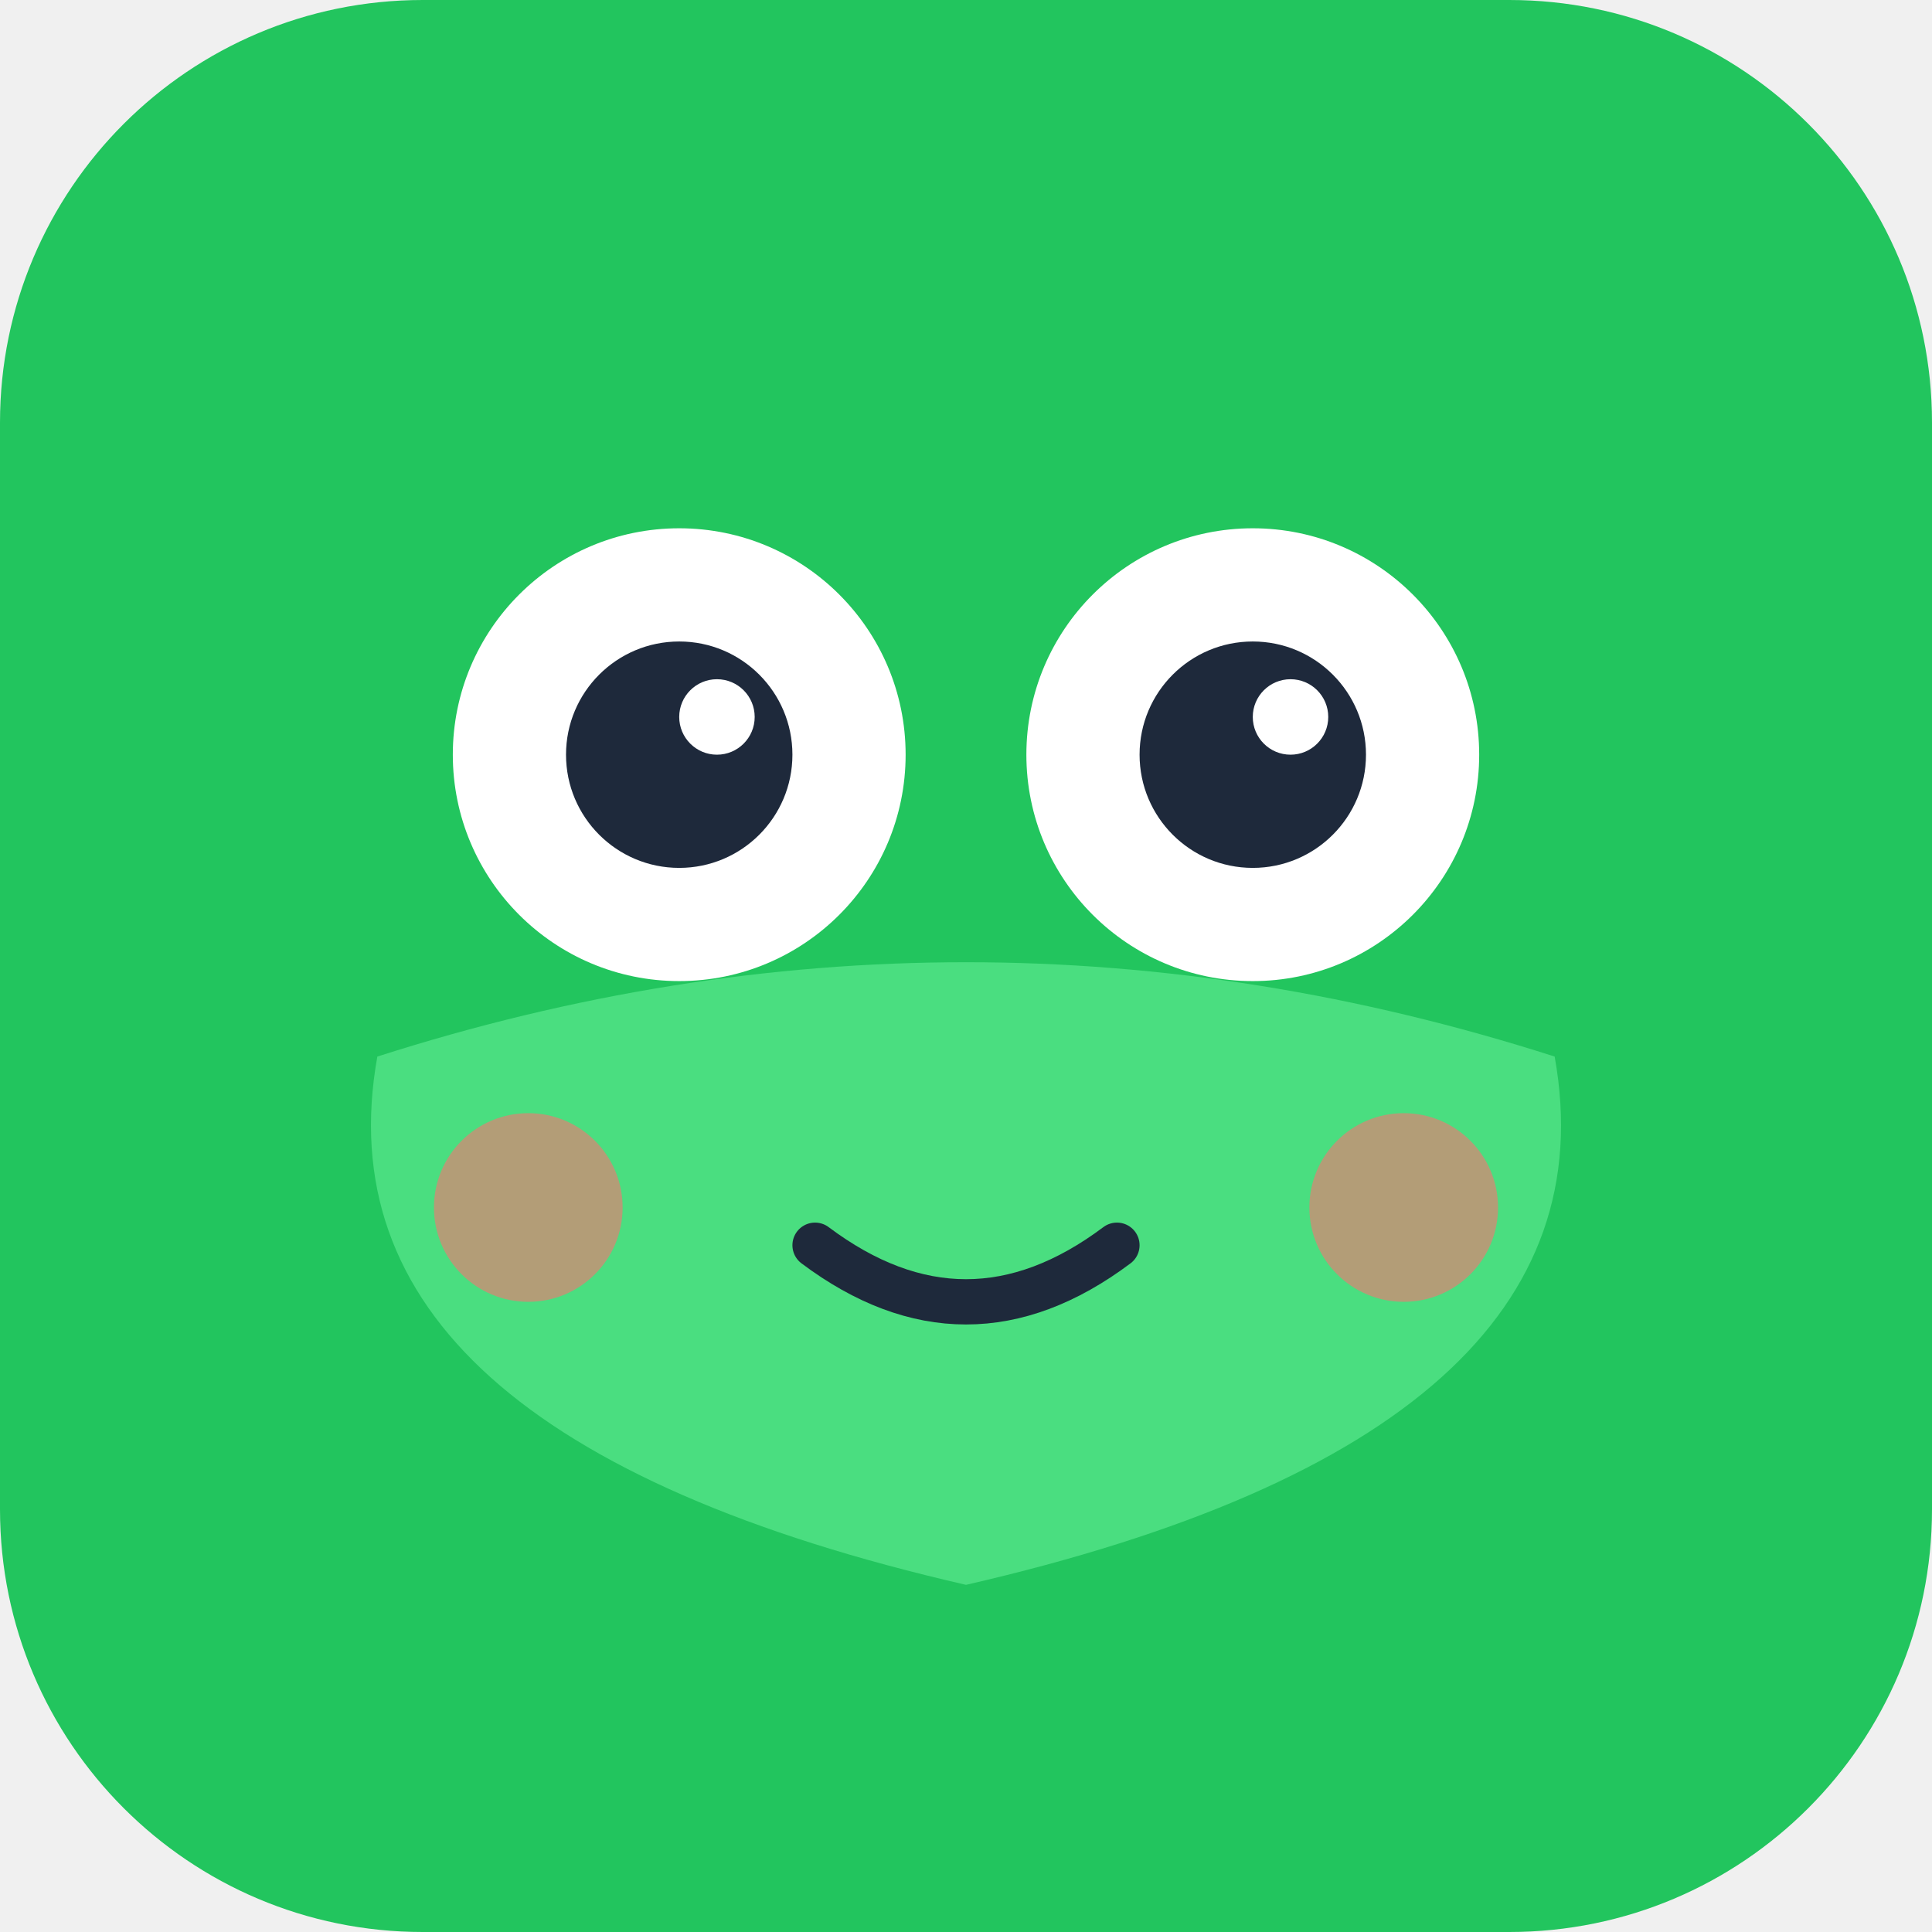
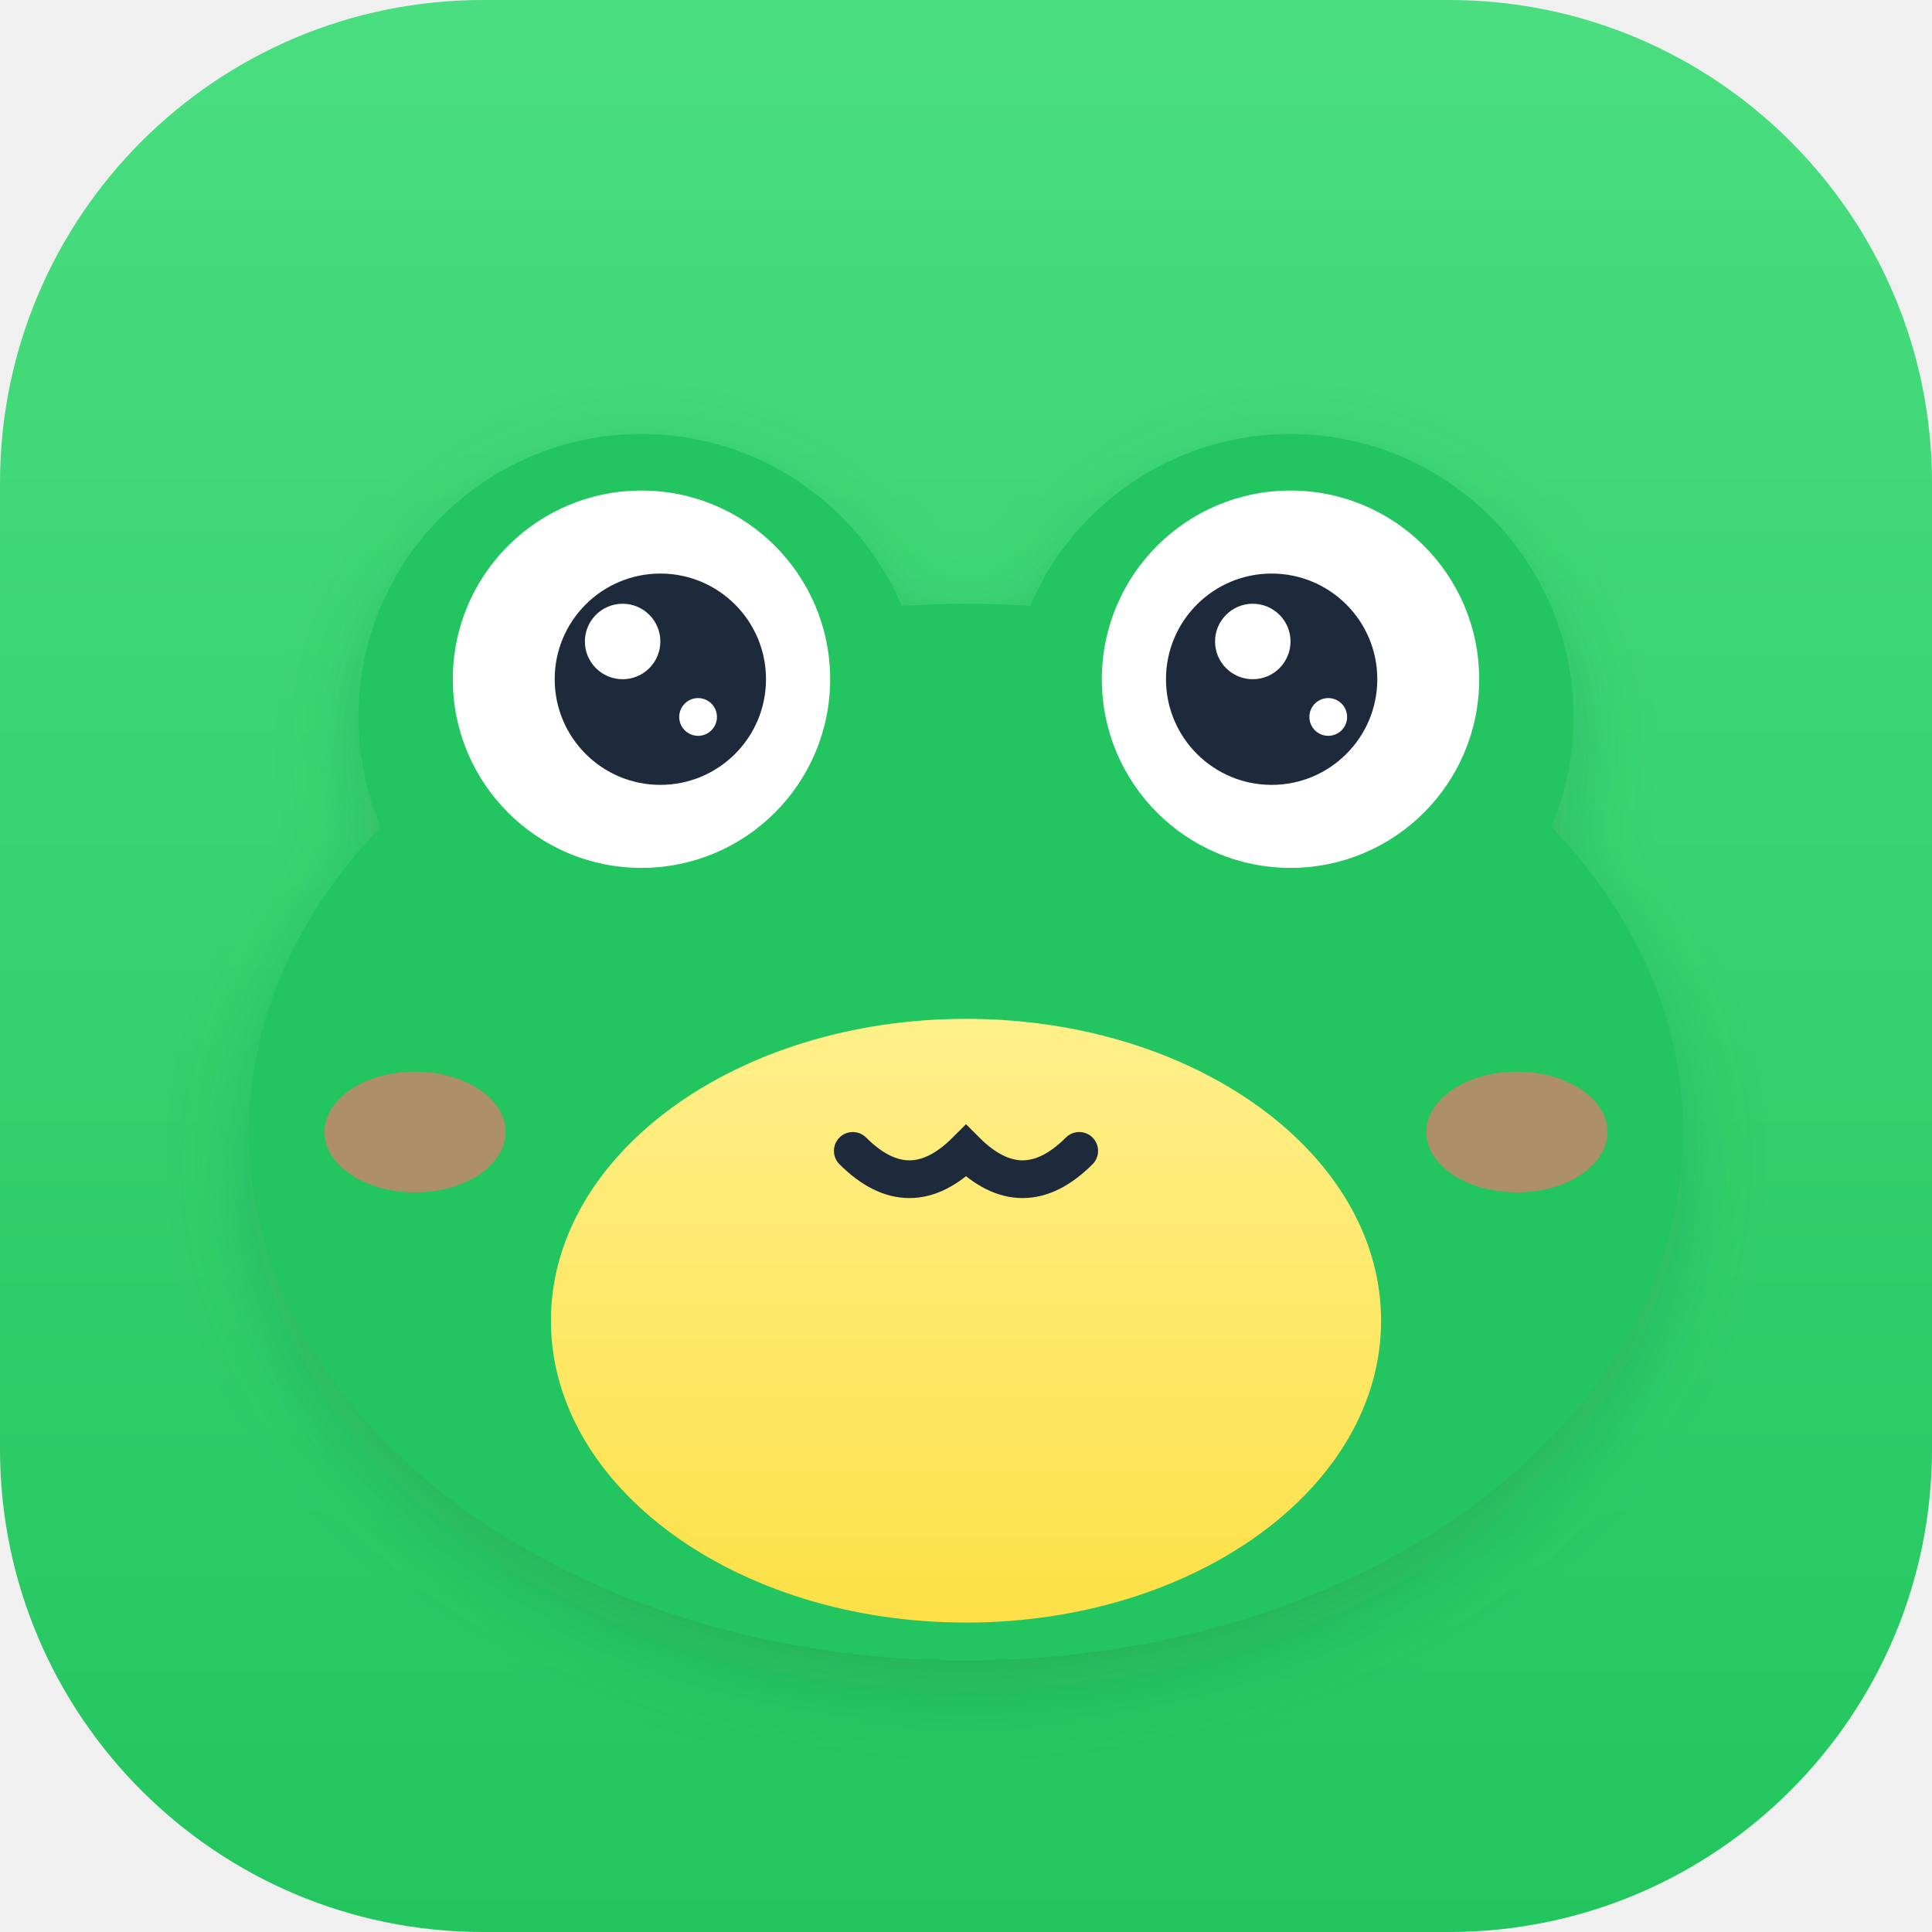
- <svg xmlns="http://www.w3.org/2000/svg" viewBox="0 0 512 512" width="512" height="512">
-   <rect width="512" height="512" rx="112" fill="#22C55E" />
-   <circle cx="180" cy="200" r="60" fill="#FFFFFF" />
-   <circle cx="332" cy="200" r="60" fill="#FFFFFF" />
-   <circle cx="180" cy="200" r="30" fill="#1E293B" />
-   <circle cx="332" cy="200" r="30" fill="#1E293B" />
-   <circle cx="190" cy="190" r="10" fill="#FFFFFF" />
-   <circle cx="342" cy="190" r="10" fill="#FFFFFF" />
-   <path d="M 100,280 Q 256,230 412,280 Q 430,380 256,420 Q 82,380 100,280 Z" fill="#4ADE80" />
-   <circle cx="140" cy="320" r="25" fill="#F87171" opacity="0.6" />
-   <circle cx="372" cy="320" r="25" fill="#F87171" opacity="0.6" />
-   <path d="M 216,330 Q 256,360 296,330" stroke="#1E293B" stroke-width="12" stroke-linecap="round" fill="none" />
+ <svg xmlns="http://www.w3.org/2000/svg" viewBox="0 0 512 512" width="100%" height="100%">
+   <defs>
+     <linearGradient id="bgGrad" x1="0%" y1="0%" x2="0%" y2="100%">
+       <stop offset="0%" stop-color="#4ADE80" />
+       <stop offset="100%" stop-color="#22C55E" />
+     </linearGradient>
+     <linearGradient id="bellyGrad" x1="0%" y1="0%" x2="0%" y2="100%">
+       <stop offset="0%" stop-color="#FEF08A" />
+       <stop offset="100%" stop-color="#FDE047" />
+     </linearGradient>
+     <filter id="shadow" x="-10%" y="-10%" width="120%" height="120%">
+       <feDropShadow dx="0" dy="8" stdDeviation="10" flood-color="#15803D" flood-opacity="0.3" />
+     </filter>
+   </defs>
+   <rect width="512" height="512" rx="128" fill="url(#bgGrad)" />
+   <g filter="url(#shadow)">
+     <circle cx="170" cy="190" r="75" fill="#22C55E" />
+     <circle cx="342" cy="190" r="75" fill="#22C55E" />
+     <ellipse cx="256" cy="300" rx="190" ry="140" fill="#22C55E" />
+     <ellipse cx="256" cy="350" rx="110" ry="80" fill="url(#bellyGrad)" />
+     <circle cx="170" cy="180" r="50" fill="#FFFFFF" />
+     <circle cx="175" cy="180" r="28" fill="#1E293B" />
+     <circle cx="165" cy="170" r="10" fill="#FFFFFF" />
+     <circle cx="185" cy="190" r="5" fill="#FFFFFF" />
+     <circle cx="342" cy="180" r="50" fill="#FFFFFF" />
+     <circle cx="337" cy="180" r="28" fill="#1E293B" />
+     <circle cx="332" cy="170" r="10" fill="#FFFFFF" />
+     <circle cx="352" cy="190" r="5" fill="#FFFFFF" />
+     <ellipse cx="110" cy="300" rx="24" ry="16" fill="#F87171" opacity="0.65" />
+     <ellipse cx="402" cy="300" rx="24" ry="16" fill="#F87171" opacity="0.65" />
+     <path d="M 226,305 C 236,315 246,315 256,305 C 266,315 276,315 286,305" stroke="#1E293B" stroke-width="10" stroke-linecap="round" fill="none" />
+   </g>
</svg>
